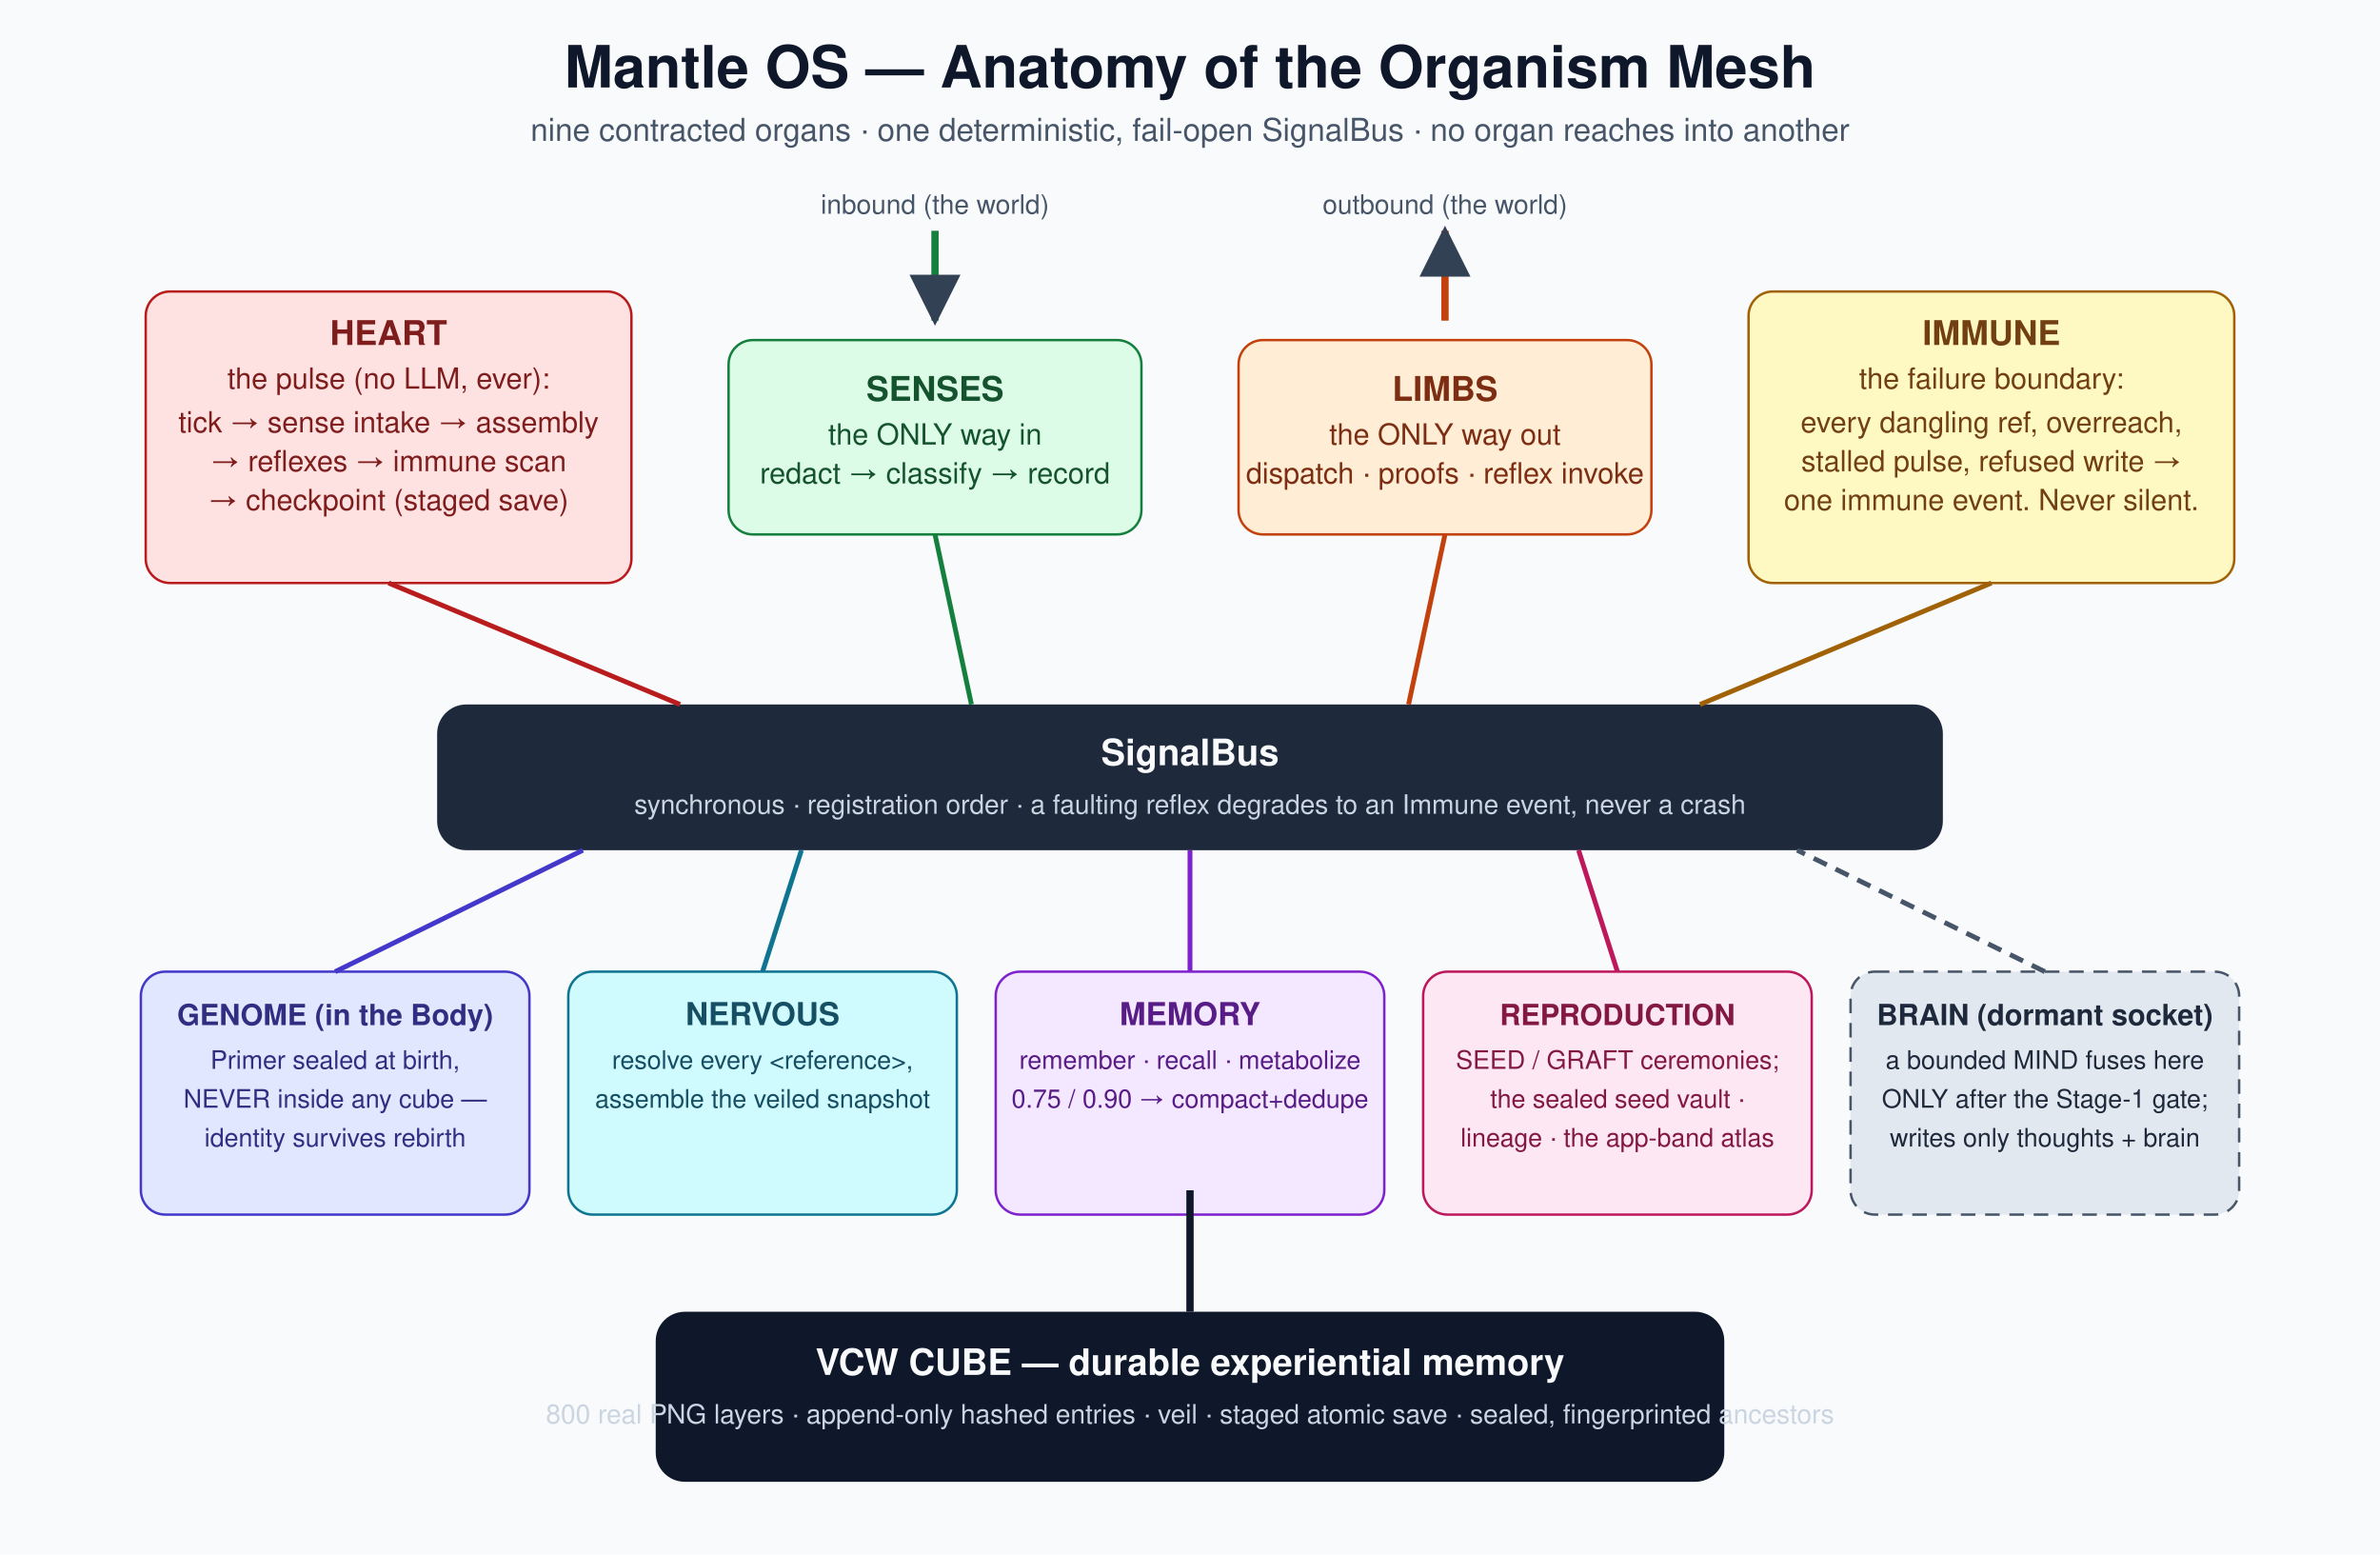
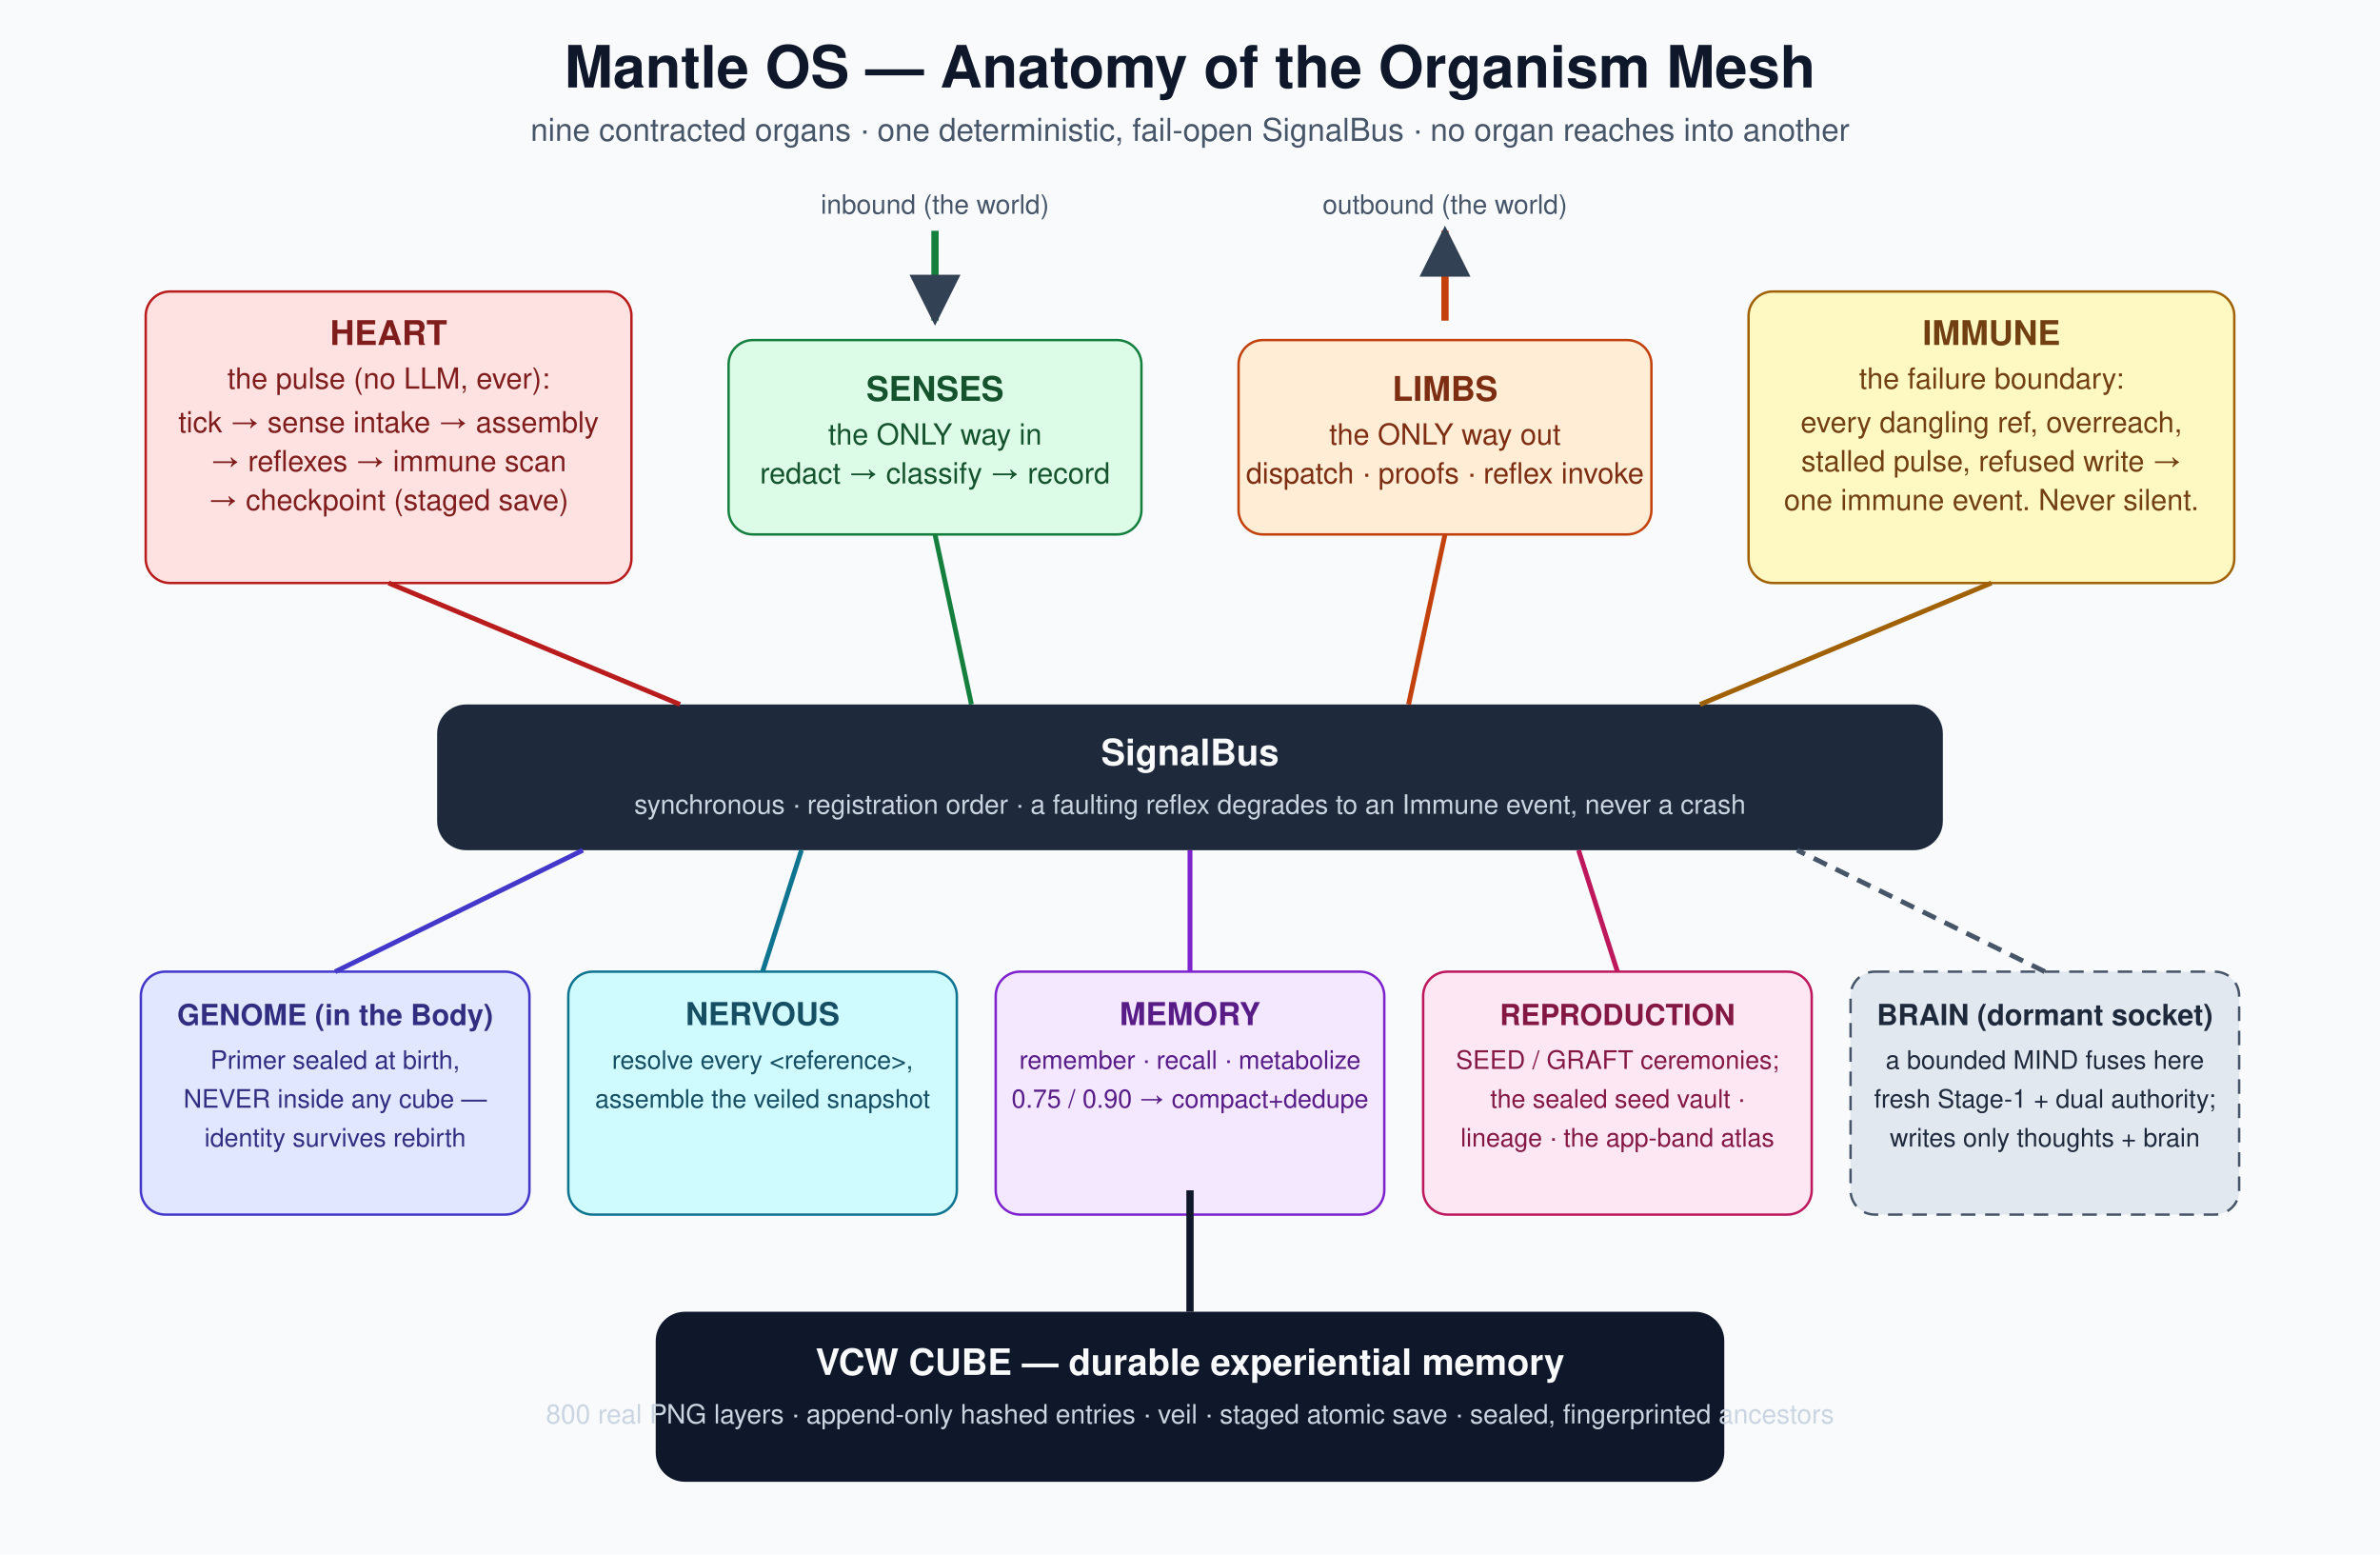
<svg xmlns="http://www.w3.org/2000/svg" viewBox="0 0 980 640" font-family="Segoe UI, Helvetica, Arial, sans-serif">
  <rect width="980" height="640" fill="#f8fafc" />
  <text x="490" y="36" text-anchor="middle" font-size="24" font-weight="bold" fill="#0f172a">Mantle OS — Anatomy of the Organism Mesh</text>
  <text x="490" y="58" text-anchor="middle" font-size="13" fill="#475569">nine contracted organs · one deterministic, fail-open SignalBus · no organ reaches into another</text>
  <rect x="180" y="290" width="620" height="60" rx="12" fill="#1e293b" />
  <text x="490" y="315" text-anchor="middle" font-size="15" font-weight="bold" fill="#f8fafc">SignalBus</text>
  <text x="490" y="335" text-anchor="middle" font-size="11" fill="#cbd5e1">synchronous · registration order · a faulting reflex degrades to an Immune event, never a crash</text>
  <g font-size="12">
    <rect x="60" y="120" width="200" height="120" rx="10" fill="#fee2e2" stroke="#b91c1c" />
    <text x="160" y="142" text-anchor="middle" font-weight="bold" fill="#7f1d1d" font-size="14">HEART</text>
    <text x="160" y="160" text-anchor="middle" fill="#7f1d1d">the pulse (no LLM, ever):</text>
    <text x="160" y="178" text-anchor="middle" fill="#7f1d1d">tick → sense intake → assembly</text>
    <text x="160" y="194" text-anchor="middle" fill="#7f1d1d">→ reflexes → immune scan</text>
    <text x="160" y="210" text-anchor="middle" fill="#7f1d1d">→ checkpoint (staged save)</text>
    <line x1="160" y1="240" x2="280" y2="290" stroke="#b91c1c" stroke-width="2" />
    <rect x="300" y="140" width="170" height="80" rx="10" fill="#dcfce7" stroke="#15803d" />
    <text x="385" y="165" text-anchor="middle" font-weight="bold" fill="#14532d" font-size="14">SENSES</text>
    <text x="385" y="183" text-anchor="middle" fill="#14532d">the ONLY way in</text>
    <text x="385" y="199" text-anchor="middle" fill="#14532d">redact → classify → record</text>
    <line x1="385" y1="220" x2="400" y2="290" stroke="#15803d" stroke-width="2" />
    <path d="M 385 95 L 385 132" stroke="#15803d" stroke-width="3" marker-end="url(#arrow)" fill="none" />
    <text x="385" y="88" text-anchor="middle" fill="#475569" font-size="11">inbound (the world)</text>
    <rect x="510" y="140" width="170" height="80" rx="10" fill="#ffedd5" stroke="#c2410c" />
    <text x="595" y="165" text-anchor="middle" font-weight="bold" fill="#7c2d12" font-size="14">LIMBS</text>
    <text x="595" y="183" text-anchor="middle" fill="#7c2d12">the ONLY way out</text>
    <text x="595" y="199" text-anchor="middle" fill="#7c2d12">dispatch · proofs · reflex invoke</text>
    <line x1="595" y1="220" x2="580" y2="290" stroke="#c2410c" stroke-width="2" />
    <path d="M 595 132 L 595 95" stroke="#c2410c" stroke-width="3" marker-end="url(#arrow)" fill="none" />
    <text x="595" y="88" text-anchor="middle" fill="#475569" font-size="11">outbound (the world)</text>
    <rect x="720" y="120" width="200" height="120" rx="10" fill="#fef9c3" stroke="#a16207" />
    <text x="820" y="142" text-anchor="middle" font-weight="bold" fill="#713f12" font-size="14">IMMUNE</text>
    <text x="820" y="160" text-anchor="middle" fill="#713f12">the failure boundary:</text>
    <text x="820" y="178" text-anchor="middle" fill="#713f12">every dangling ref, overreach,</text>
    <text x="820" y="194" text-anchor="middle" fill="#713f12">stalled pulse, refused write →</text>
    <text x="820" y="210" text-anchor="middle" fill="#713f12">one immune event. Never silent.</text>
    <line x1="820" y1="240" x2="700" y2="290" stroke="#a16207" stroke-width="2" />
  </g>
  <g font-size="10.5">
    <rect x="58" y="400" width="160" height="100" rx="10" fill="#e0e7ff" stroke="#4338ca" />
    <text x="138" y="422" text-anchor="middle" font-weight="bold" fill="#312e81" font-size="12">GENOME (in the Body)</text>
    <text x="138" y="440" text-anchor="middle" fill="#312e81">Primer sealed at birth,</text>
    <text x="138" y="456" text-anchor="middle" fill="#312e81">NEVER inside any cube —</text>
    <text x="138" y="472" text-anchor="middle" fill="#312e81">identity survives rebirth</text>
    <line x1="138" y1="400" x2="240" y2="350" stroke="#4338ca" stroke-width="2" />
    <rect x="234" y="400" width="160" height="100" rx="10" fill="#cffafe" stroke="#0e7490" />
    <text x="314" y="422" text-anchor="middle" font-weight="bold" fill="#164e63" font-size="13">NERVOUS</text>
    <text x="314" y="440" text-anchor="middle" fill="#164e63">resolve every &lt;reference&gt;,</text>
    <text x="314" y="456" text-anchor="middle" fill="#164e63">assemble the veiled snapshot</text>
    <line x1="314" y1="400" x2="330" y2="350" stroke="#0e7490" stroke-width="2" />
    <rect x="410" y="400" width="160" height="100" rx="10" fill="#f3e8ff" stroke="#7e22ce" />
    <text x="490" y="422" text-anchor="middle" font-weight="bold" fill="#581c87" font-size="13">MEMORY</text>
    <text x="490" y="440" text-anchor="middle" fill="#581c87">remember · recall · metabolize</text>
    <text x="490" y="456" text-anchor="middle" fill="#581c87">0.75 / 0.90 → compact+dedupe</text>
    <line x1="490" y1="400" x2="490" y2="350" stroke="#7e22ce" stroke-width="2" />
    <rect x="586" y="400" width="160" height="100" rx="10" fill="#fce7f3" stroke="#be185d" />
    <text x="666" y="422" text-anchor="middle" font-weight="bold" fill="#831843" font-size="12">REPRODUCTION</text>
    <text x="666" y="440" text-anchor="middle" fill="#831843">SEED / GRAFT ceremonies;</text>
    <text x="666" y="456" text-anchor="middle" fill="#831843">the sealed seed vault ·</text>
    <text x="666" y="472" text-anchor="middle" fill="#831843">lineage · the app-band atlas</text>
    <line x1="666" y1="400" x2="650" y2="350" stroke="#be185d" stroke-width="2" />
    <rect x="762" y="400" width="160" height="100" rx="10" fill="#e2e8f0" stroke="#475569" stroke-dasharray="6 4" />
    <text x="842" y="422" text-anchor="middle" font-weight="bold" fill="#1e293b" font-size="12">BRAIN (dormant socket)</text>
    <text x="842" y="440" text-anchor="middle" fill="#1e293b">a bounded MIND fuses here</text>
-     <text x="842" y="456" text-anchor="middle" fill="#1e293b">ONLY after the Stage-1 gate;</text>
+     <text x="842" y="456" text-anchor="middle" fill="#1e293b">fresh Stage-1 + dual authority;</text>
    <text x="842" y="472" text-anchor="middle" fill="#1e293b">writes only thoughts + brain</text>
    <line x1="842" y1="400" x2="740" y2="350" stroke="#475569" stroke-width="2" stroke-dasharray="6 4" />
  </g>
  <rect x="270" y="540" width="440" height="70" rx="12" fill="#0f172a" />
  <text x="490" y="566" text-anchor="middle" font-size="15" font-weight="bold" fill="#f8fafc">VCW CUBE — durable experiential memory</text>
  <text x="490" y="586" text-anchor="middle" font-size="11" fill="#cbd5e1">800 real PNG layers · append-only hashed entries · veil · staged atomic save · sealed, fingerprinted ancestors</text>
  <line x1="490" y1="490" x2="490" y2="540" stroke="#0f172a" stroke-width="3" />
  <defs>
    <marker id="arrow" viewBox="0 0 10 10" refX="9" refY="5" markerWidth="7" markerHeight="7" orient="auto-start-reverse">
      <path d="M 0 0 L 10 5 L 0 10 z" fill="#334155" />
    </marker>
  </defs>
</svg>
